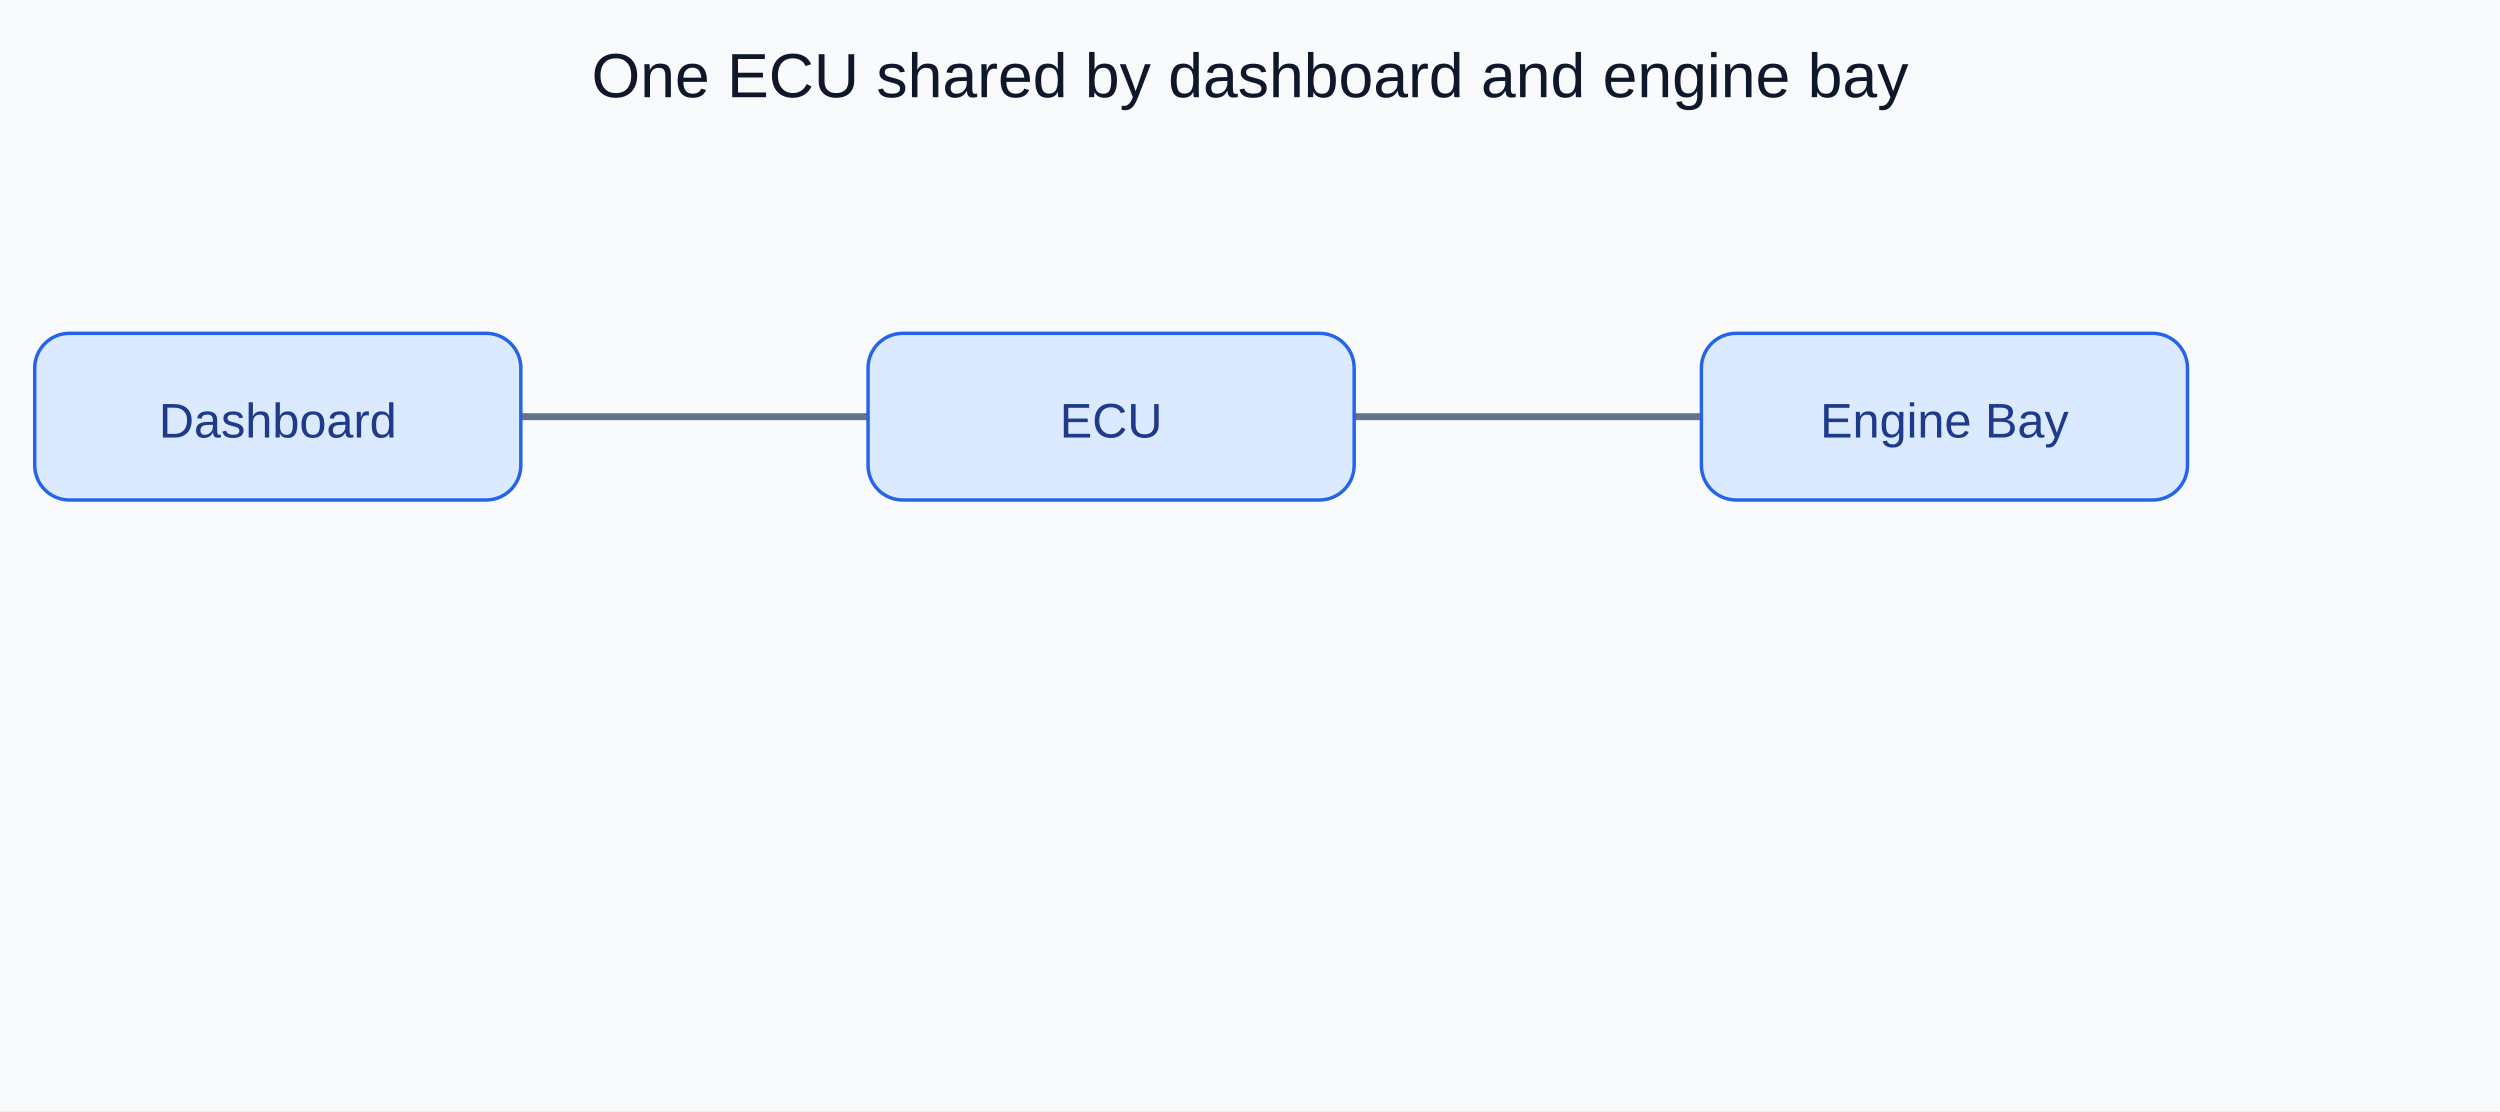
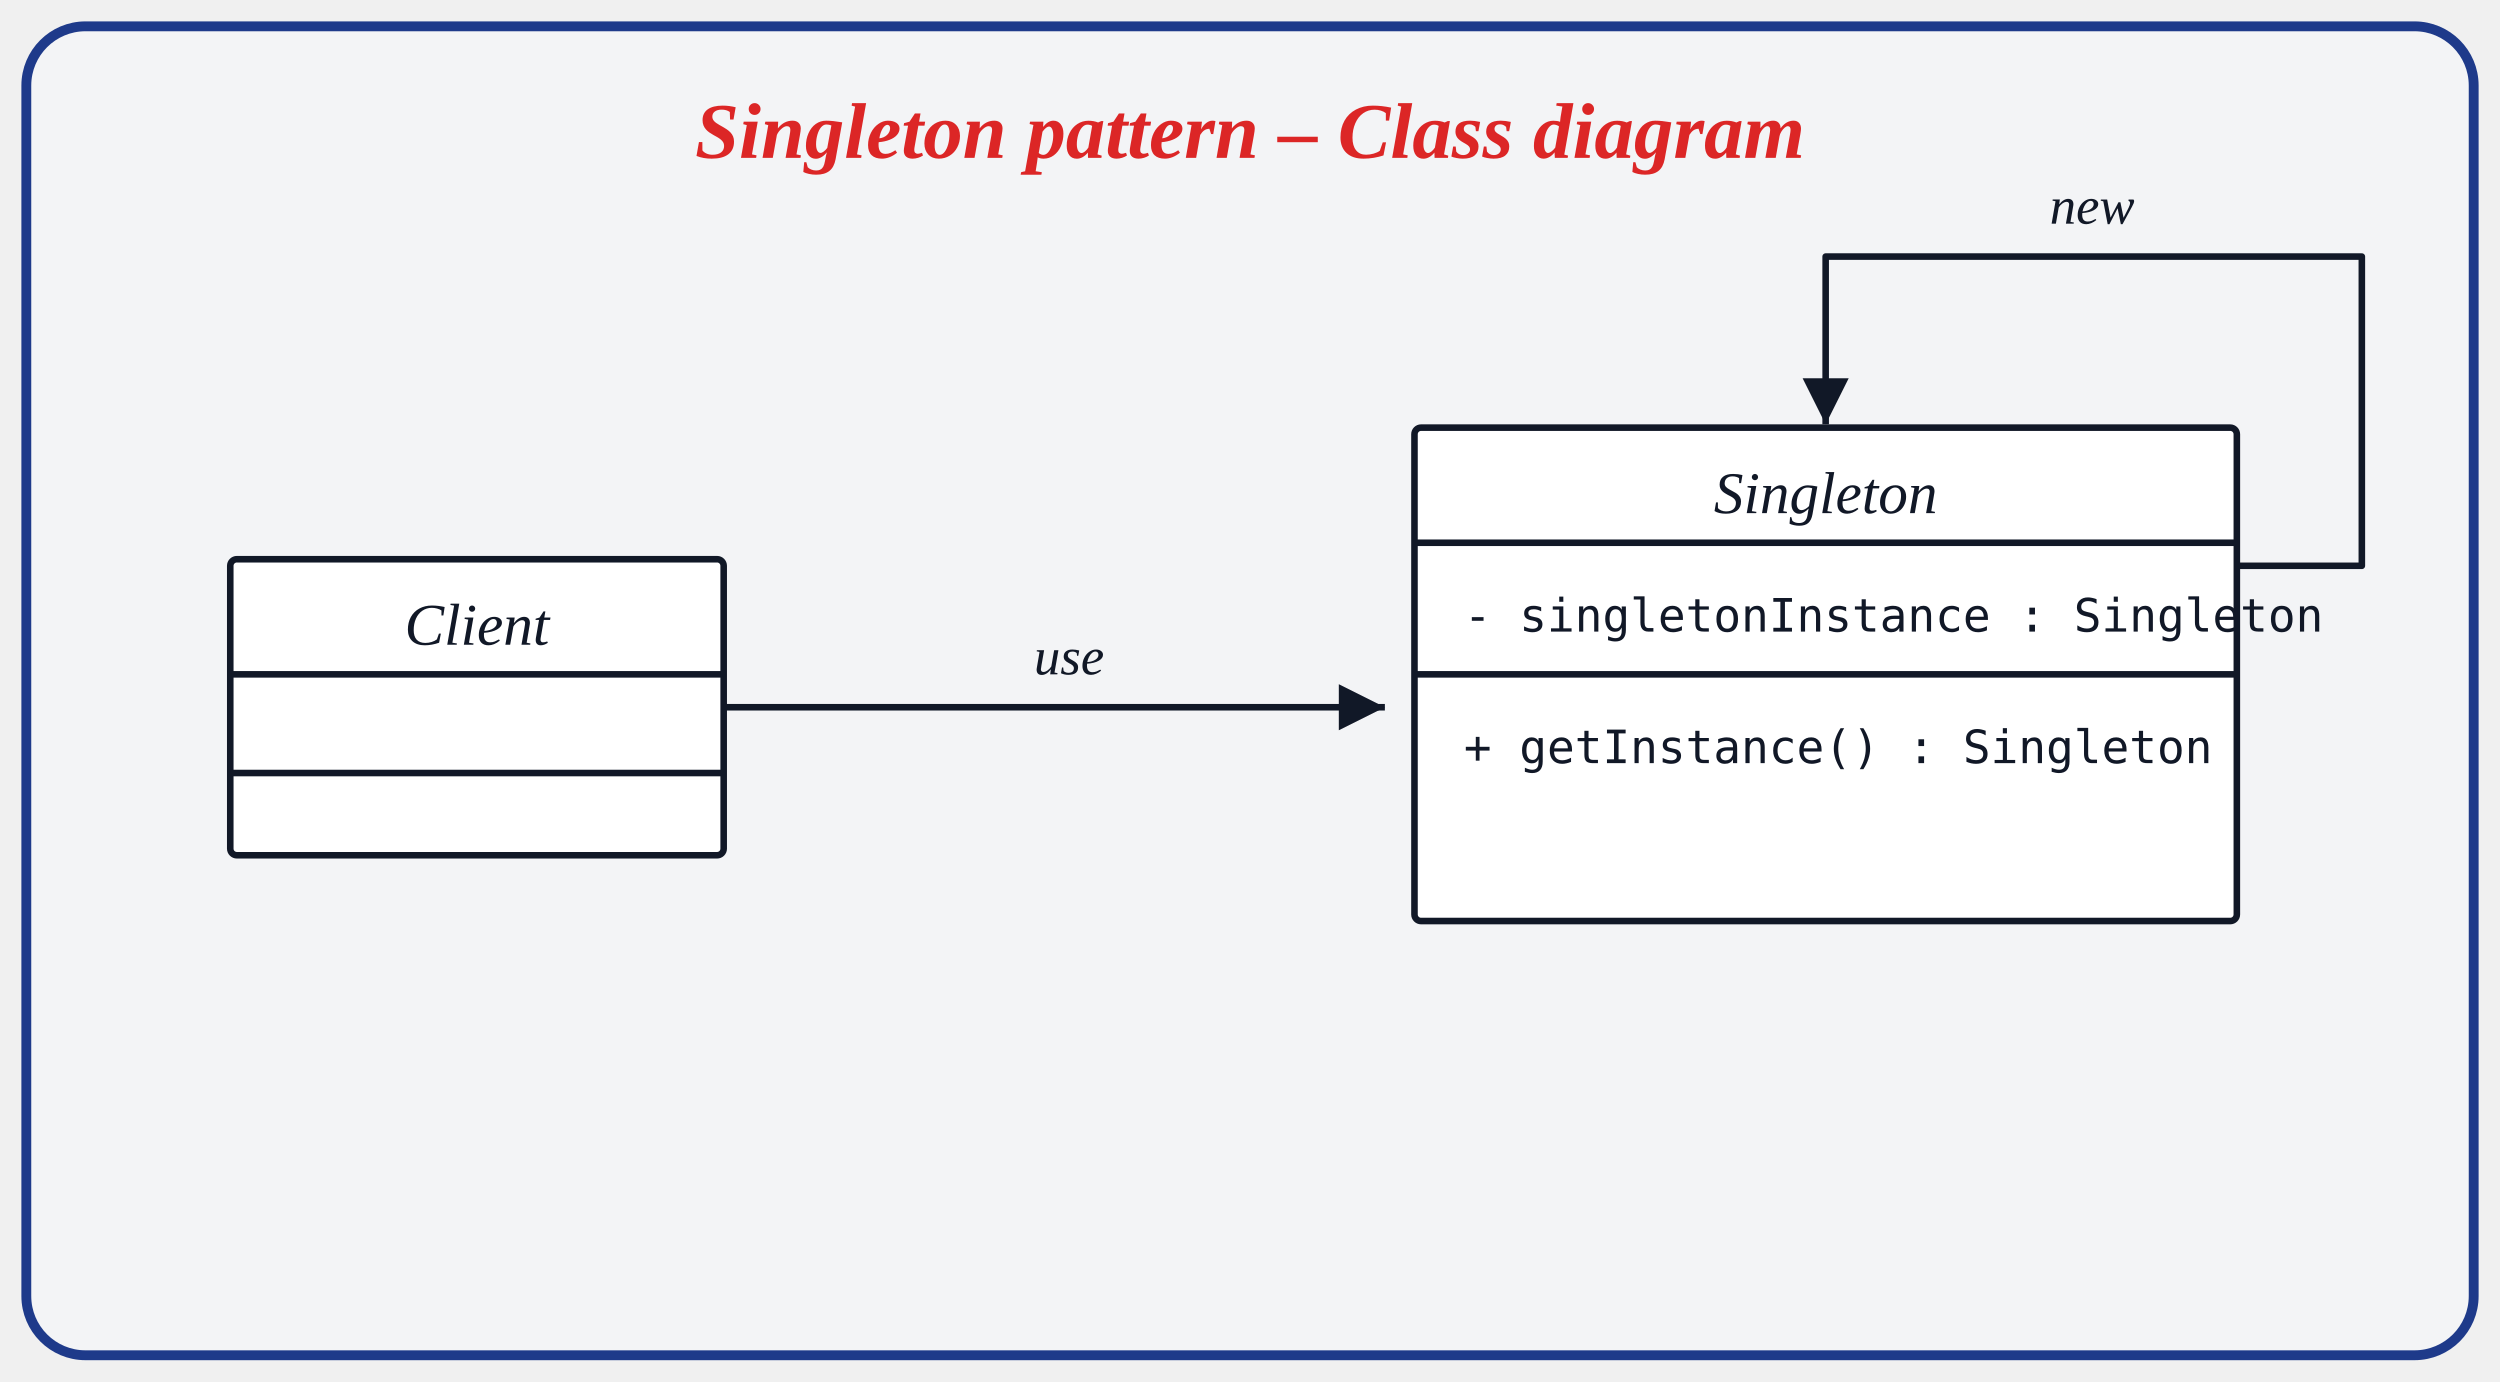
- <svg xmlns="http://www.w3.org/2000/svg" width="720" height="320" viewBox="0 0 720 320">
-   <rect width="720" height="320" fill="#f8fafc" />
+ <svg xmlns="http://www.w3.org/2000/svg" width="760" height="420" viewBox="0 0 760 420">
  <defs>
-     <marker id="arrow" markerWidth="10" markerHeight="10" refX="8" refY="3" orient="auto">
-       <path d="M0,0 L8,3 L0,6 Z" fill="#64748b" />
+     <marker id="arrowhead" viewBox="0 0 10 10" refX="10" refY="5" markerWidth="7" markerHeight="7" orient="auto">
+       <path d="M 0 0 L 10 5 L 0 10 z" fill="#111827" stroke="none" />
    </marker>
  </defs>
-   <text x="360" y="28" text-anchor="middle" font-family="Arial, sans-serif" font-size="18" fill="#0f172a">One ECU shared by dashboard and engine bay</text>
-   <line x1="80" y1="120" x2="320" y2="120" stroke="#64748b" stroke-width="2" marker-end="url(#arrow)" />
-   <line x1="560" y1="120" x2="320" y2="120" stroke="#64748b" stroke-width="2" marker-end="url(#arrow)" />
-   <rect x="10" y="96" width="140" height="48" rx="10" fill="#dbeafe" stroke="#2563eb" />
-   <text x="80" y="126" text-anchor="middle" font-family="Arial, sans-serif" font-size="14" fill="#1e3a8a">Dashboard</text>
-   <rect x="250" y="96" width="140" height="48" rx="10" fill="#dbeafe" stroke="#2563eb" />
-   <text x="320" y="126" text-anchor="middle" font-family="Arial, sans-serif" font-size="14" fill="#1e3a8a">ECU</text>
-   <rect x="490" y="96" width="140" height="48" rx="10" fill="#dbeafe" stroke="#2563eb" />
-   <text x="560" y="126" text-anchor="middle" font-family="Arial, sans-serif" font-size="14" fill="#1e3a8a">Engine Bay</text>
+   <rect x="8" y="8" width="744" height="404" rx="18" fill="#f3f4f6" stroke="#1e3a8a" stroke-width="3" />
+   <text x="380" y="48" text-anchor="middle" font-family="Georgia, Times New Roman, serif" font-size="24" font-weight="700" font-style="italic" fill="#dc2626">
+     Singleton pattern – Class diagram
+   </text>
+   <rect x="70" y="170" width="150" height="90" fill="#ffffff" stroke="#111827" stroke-width="2" rx="2" />
+   <line x1="70" y1="205" x2="220" y2="205" stroke="#111827" stroke-width="2" />
+   <line x1="70" y1="235" x2="220" y2="235" stroke="#111827" stroke-width="2" />
+   <text x="145" y="196" text-anchor="middle" font-family="Georgia, Times New Roman, serif" font-size="18" font-style="italic" fill="#111827">Client</text>
+   <rect x="430" y="130" width="250" height="150" fill="#ffffff" stroke="#111827" stroke-width="2" rx="2" />
+   <line x1="430" y1="165" x2="680" y2="165" stroke="#111827" stroke-width="2" />
+   <line x1="430" y1="205" x2="680" y2="205" stroke="#111827" stroke-width="2" />
+   <text x="555" y="156" text-anchor="middle" font-family="Georgia, Times New Roman, serif" font-size="18" font-style="italic" fill="#111827">Singleton</text>
+   <text x="445" y="192" font-family="Consolas, monospace" font-size="14" fill="#111827">- singletonInstance : Singleton</text>
+   <text x="445" y="232" font-family="Consolas, monospace" font-size="14" fill="#111827">+ getInstance() : Singleton</text>
+   <line x1="220" y1="215" x2="421" y2="215" stroke="#111827" stroke-width="2" marker-end="url(#arrowhead)" />
+   <text x="325" y="205" text-anchor="middle" font-family="Georgia, Times New Roman, serif" font-size="16" font-style="italic" fill="#111827">use</text>
+   <path d="M 680 172        L 718 172        L 718 78        L 555 78        L 555 129" fill="none" stroke="#111827" stroke-width="2" stroke-linejoin="round" marker-end="url(#arrowhead)" />
+   <text x="636" y="68" text-anchor="middle" font-family="Georgia, Times New Roman, serif" font-size="16" font-style="italic" fill="#111827">new</text>
</svg>
